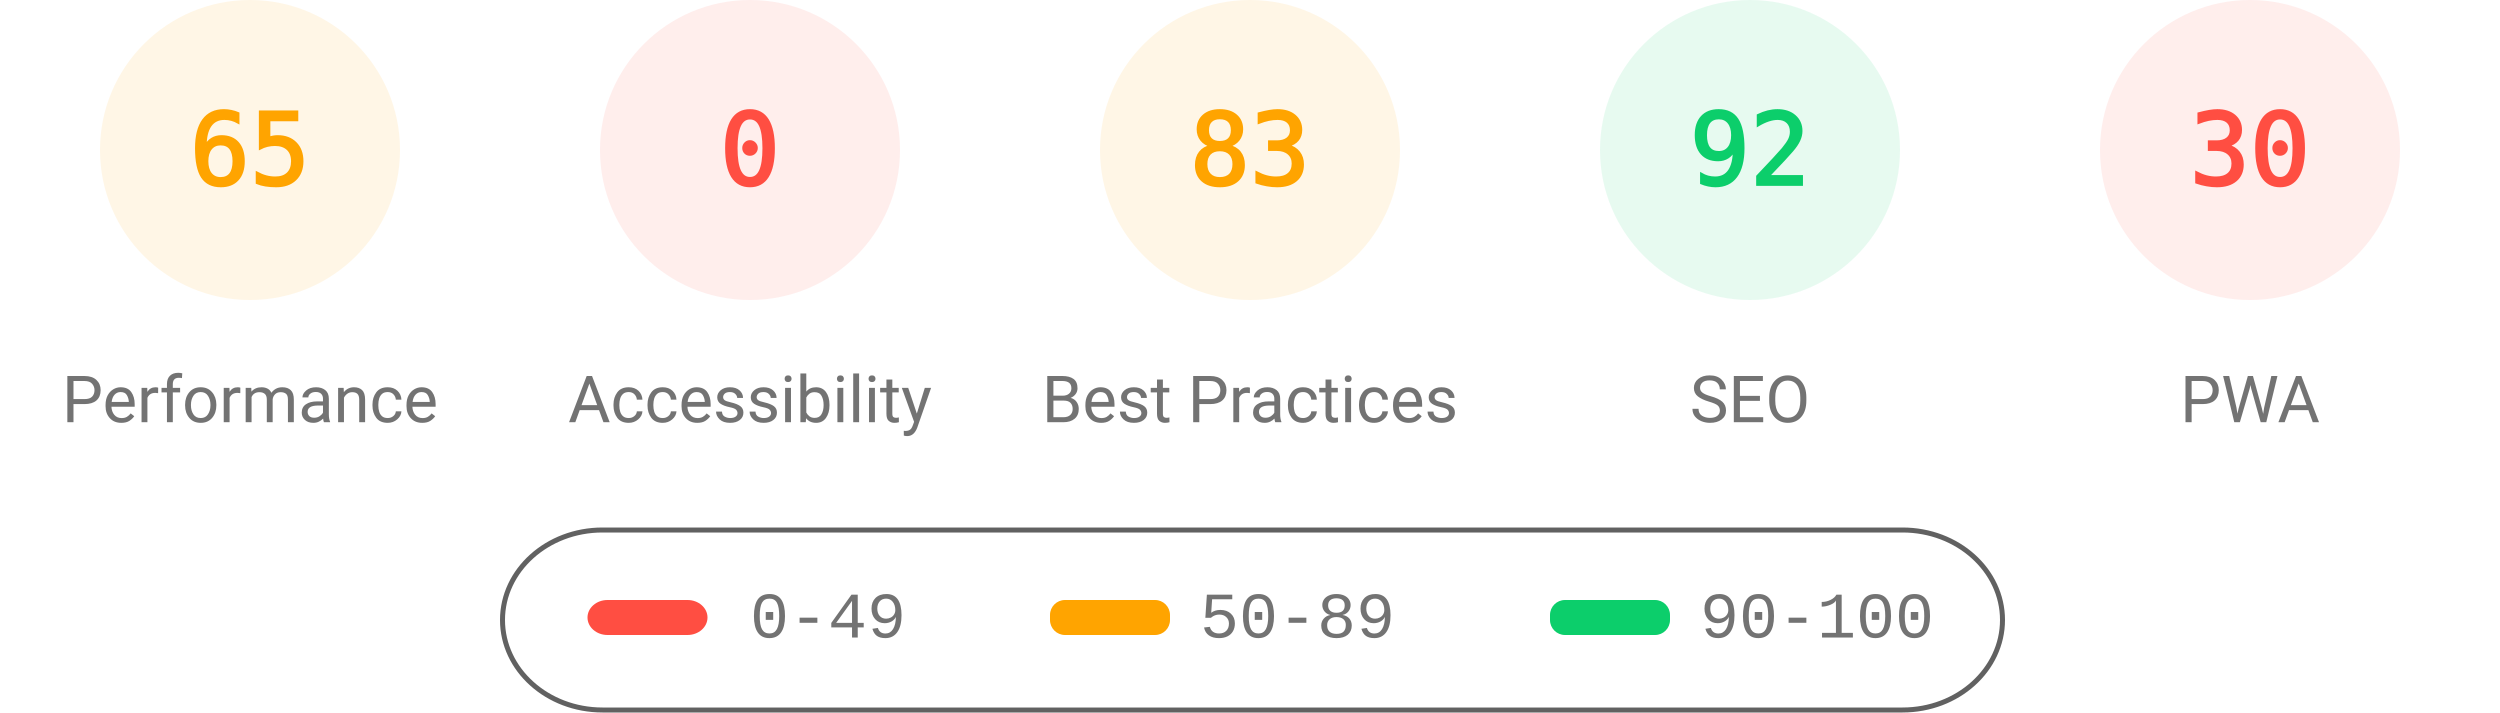
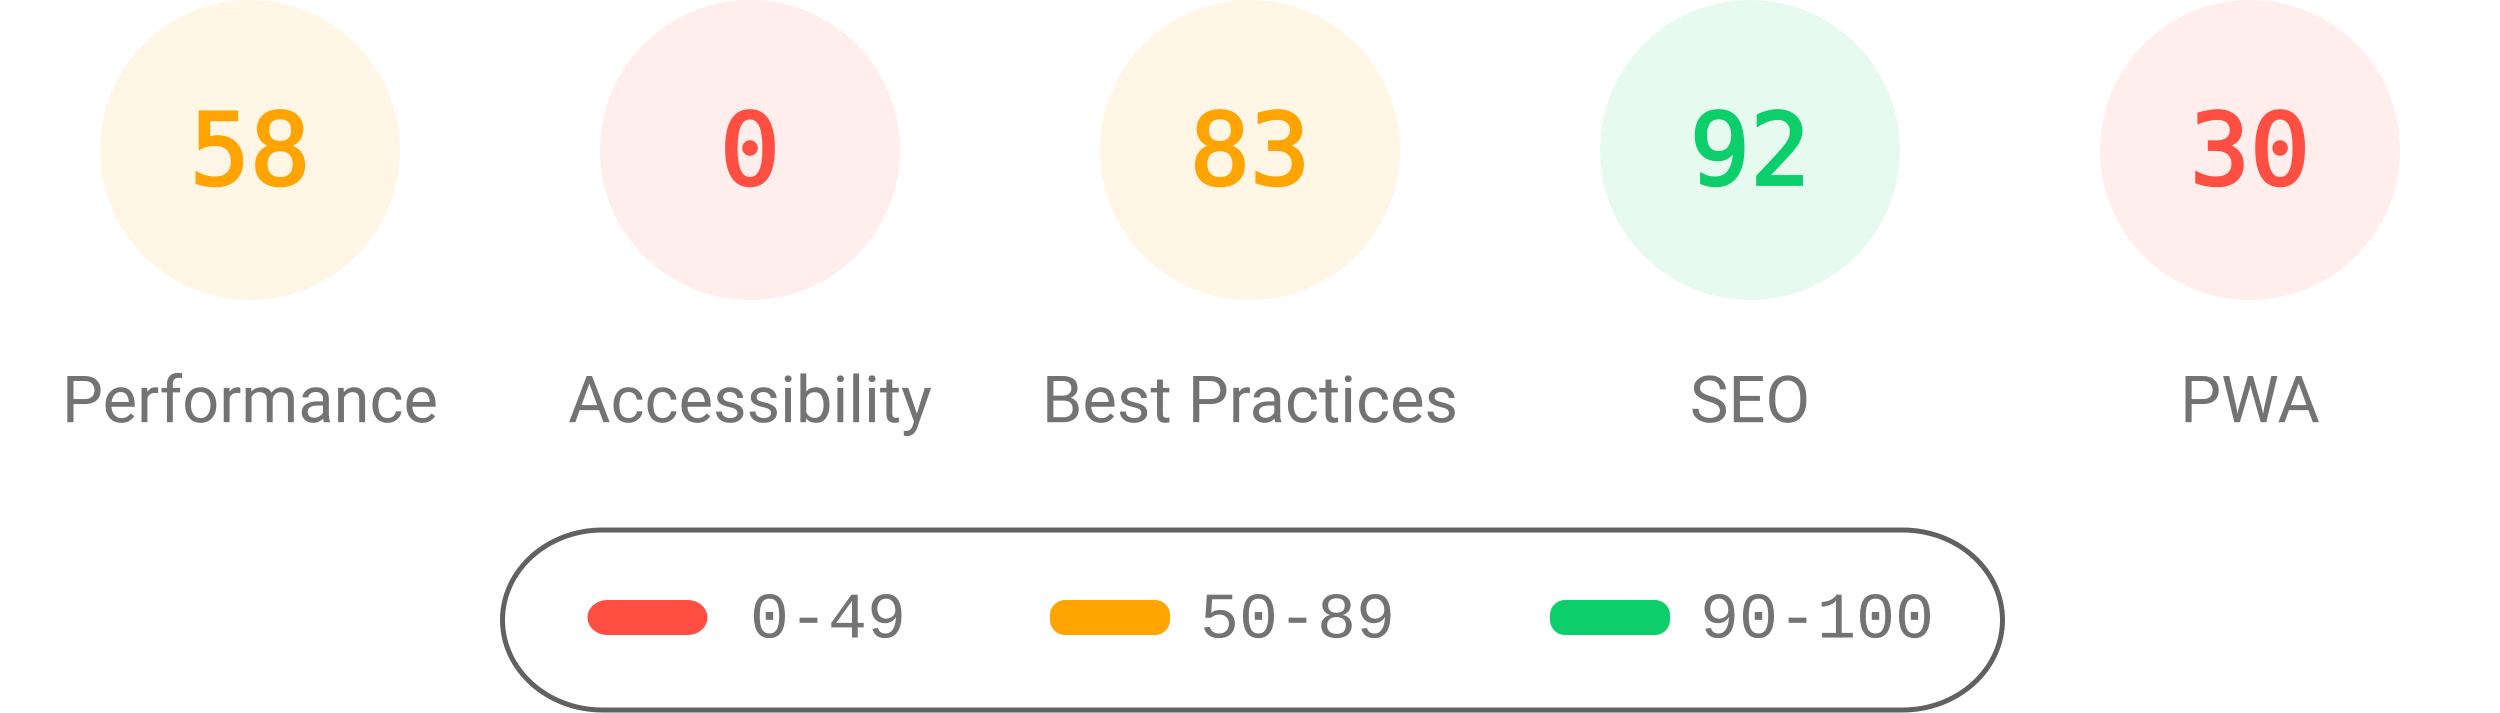
<svg xmlns="http://www.w3.org/2000/svg" fill="none" width="1000" height="285">
  <style>.gauge-base{opacity:.1}.gauge-arc{fill:none;animation-delay:250ms;stroke-linecap:round;transform:rotate(-90deg);transform-origin:100px 60px;animation:load-gauge 1s ease forwards}.guage-text{font-size:40px;font-family:monospace;text-align:center}.guage-red{color:#ff4e42;fill:#ff4e42;stroke:#ff4e42}.guage-orange{color:#ffa400;fill:#ffa400;stroke:#ffa400}.guage-green{color:#0cce6b;fill:#0cce6b;stroke:#0cce6b}.guage-undefined{color:#5c5c5c;fill:#5c5c5c;stroke:#5c5c5c}.guage-title{color:#737373;fill:#737373;stroke:none;font-size:26px;line-height:26px;font-family:Roboto,Halvetica,Arial,sans-serif}@keyframes load-gauge{from{stroke-dasharray:0 352.858}}</style>
  <svg class="guage-div guage-perf guage-orange" viewBox="0 0 200 200" width="200" height="200">
    <circle class="gauge-base" r="56" cx="100" cy="60" stroke-width="8" />
-     <circle class="gauge-arc guage-arc-1" r="56" cx="100" cy="60" stroke-width="8" style="stroke-dasharray:228.708,351.858" />
-     <text class="guage-text" x="100" y="60" alignment-baseline="central" dominant-baseline="central" text-anchor="middle">65</text>
+     <circle class="gauge-arc guage-arc-1" r="56" cx="100" cy="60" stroke-width="8" style="stroke-dasharray:204.078,351.858" />
+     <text class="guage-text" x="100" y="60" alignment-baseline="central" dominant-baseline="central" text-anchor="middle">58</text>
    <text class="guage-title" x="100" y="160" alignment-baseline="central" dominant-baseline="central" text-anchor="middle">Performance</text>
  </svg>
  <svg class="guage-div guage-acc guage-red" viewBox="0 0 200 200" width="200" height="200" x="200">
    <circle class="gauge-base" r="56" cx="100" cy="60" stroke-width="8" />
    <circle class="gauge-arc guage-arc-2" r="56" cx="100" cy="60" stroke-width="8" style="stroke-dasharray:0,351.858" />
    <text class="guage-text" x="100" y="60" alignment-baseline="central" dominant-baseline="central" text-anchor="middle">0</text>
    <text class="guage-title" x="100" y="160" alignment-baseline="central" dominant-baseline="central" text-anchor="middle">Accessibility</text>
  </svg>
  <svg class="guage-div guage-best guage-orange" viewBox="0 0 200 200" width="200" height="200" x="400">
    <circle class="gauge-base" r="56" cx="100" cy="60" stroke-width="8" />
    <circle class="gauge-arc guage-arc-3" r="56" cx="100" cy="60" stroke-width="8" style="stroke-dasharray:292.042,351.858" />
    <text class="guage-text" x="100" y="60" alignment-baseline="central" dominant-baseline="central" text-anchor="middle">83</text>
    <text class="guage-title" x="100" y="160" alignment-baseline="central" dominant-baseline="central" text-anchor="middle">Best Practices</text>
  </svg>
  <svg class="guage-div guage-seo guage-green" viewBox="0 0 200 200" width="200" height="200" x="600">
    <circle class="gauge-base" r="56" cx="100" cy="60" stroke-width="8" />
    <circle class="gauge-arc guage-arc-4" r="56" cx="100" cy="60" stroke-width="8" style="stroke-dasharray:323.709,351.858" />
    <text class="guage-text" x="100" y="60" alignment-baseline="central" dominant-baseline="central" text-anchor="middle">92</text>
    <text class="guage-title" x="100" y="160" alignment-baseline="central" dominant-baseline="central" text-anchor="middle">SEO</text>
  </svg>
  <svg class="guage-div guage-pwa guage-red" viewBox="0 0 200 200" width="200" height="200" x="800">
    <circle class="gauge-base" r="56" cx="100" cy="60" stroke-width="8" />
    <circle class="gauge-arc guage-arc-4" r="56" cx="100" cy="60" stroke-width="8" style="stroke-dasharray:105.557,351.858" />
    <text class="guage-text" x="100" y="60" alignment-baseline="central" dominant-baseline="central" text-anchor="middle">30</text>
    <text class="guage-title" x="100" y="160" alignment-baseline="central" dominant-baseline="central" text-anchor="middle">PWA</text>
  </svg>
  <svg width="604" height="76" x="200" y="210">
    <path fill="none" id="canvas_background" d="M-1-1h604v80H-1z" />
    <rect fill-opacity="0" stroke="#616161" stroke-width="2" rx="40" id="svg_2" height="72" width="600" y="2" x="1" fill="#000" />
    <rect stroke="#000" rx="8" id="svg_3" height="14" width="48" y="30" x="35" stroke-opacity="null" stroke-width="0" fill="#ff4e42" />
    <rect stroke="#000" rx="6" id="svg_4" height="14" width="48" y="30" x="220" stroke-opacity="null" stroke-width="0" fill="#ffa400" />
    <rect stroke="#000" rx="6" id="svg_5" height="14" width="48" y="30" x="420" stroke-opacity="null" stroke-width="0" fill="#0cce6b" />
    <text xml:space="preserve" text-anchor="start" font-family="'Courier New', Courier, monospace" font-size="26" id="svg_6" y="45" x="100" stroke-opacity="null" stroke-width="0" stroke="#000" fill="#737373">0-49</text>
    <text xml:space="preserve" text-anchor="start" font-family="'Courier New', Courier, monospace" font-size="26" id="svg_7" y="45" x="280" stroke-opacity="null" stroke-width="0" stroke="#000" fill="#737373">50-89</text>
    <text xml:space="preserve" text-anchor="start" font-family="'Courier New', Courier, monospace" font-size="26" id="svg_8" y="45" x="480" stroke-opacity="null" stroke-width="0" stroke="#000" fill="#737373">90-100</text>
  </svg>
</svg>
